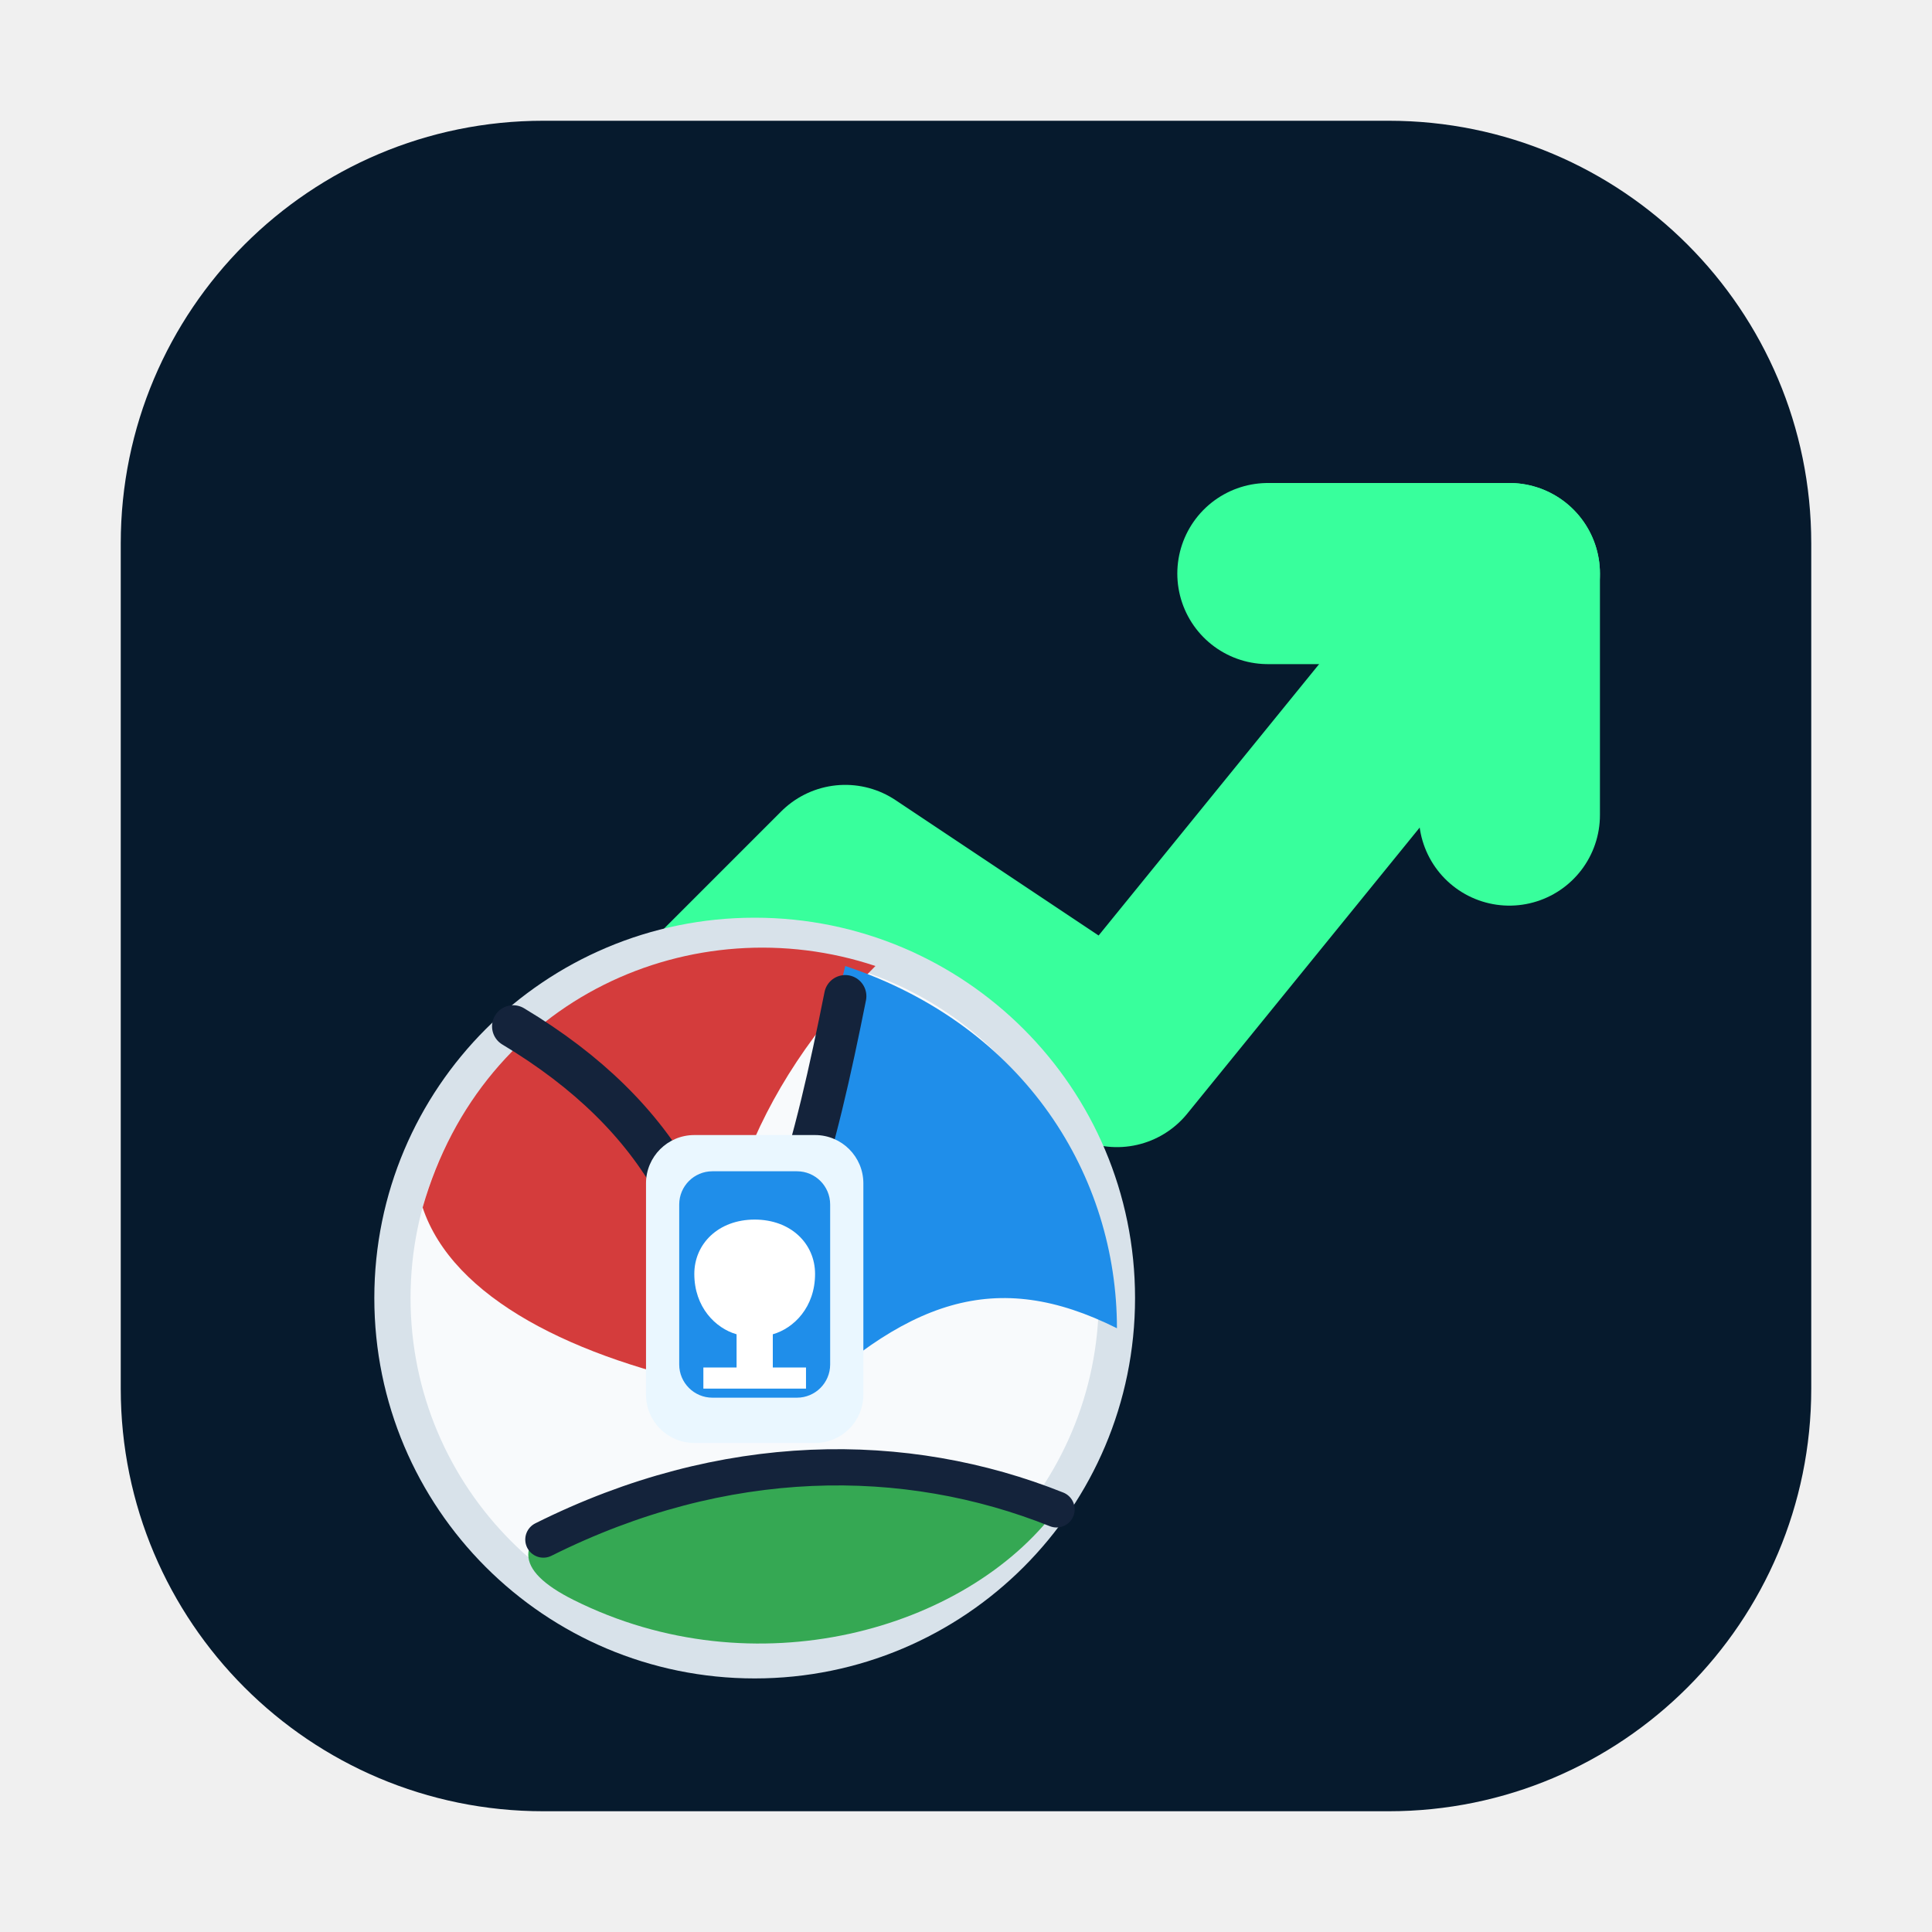
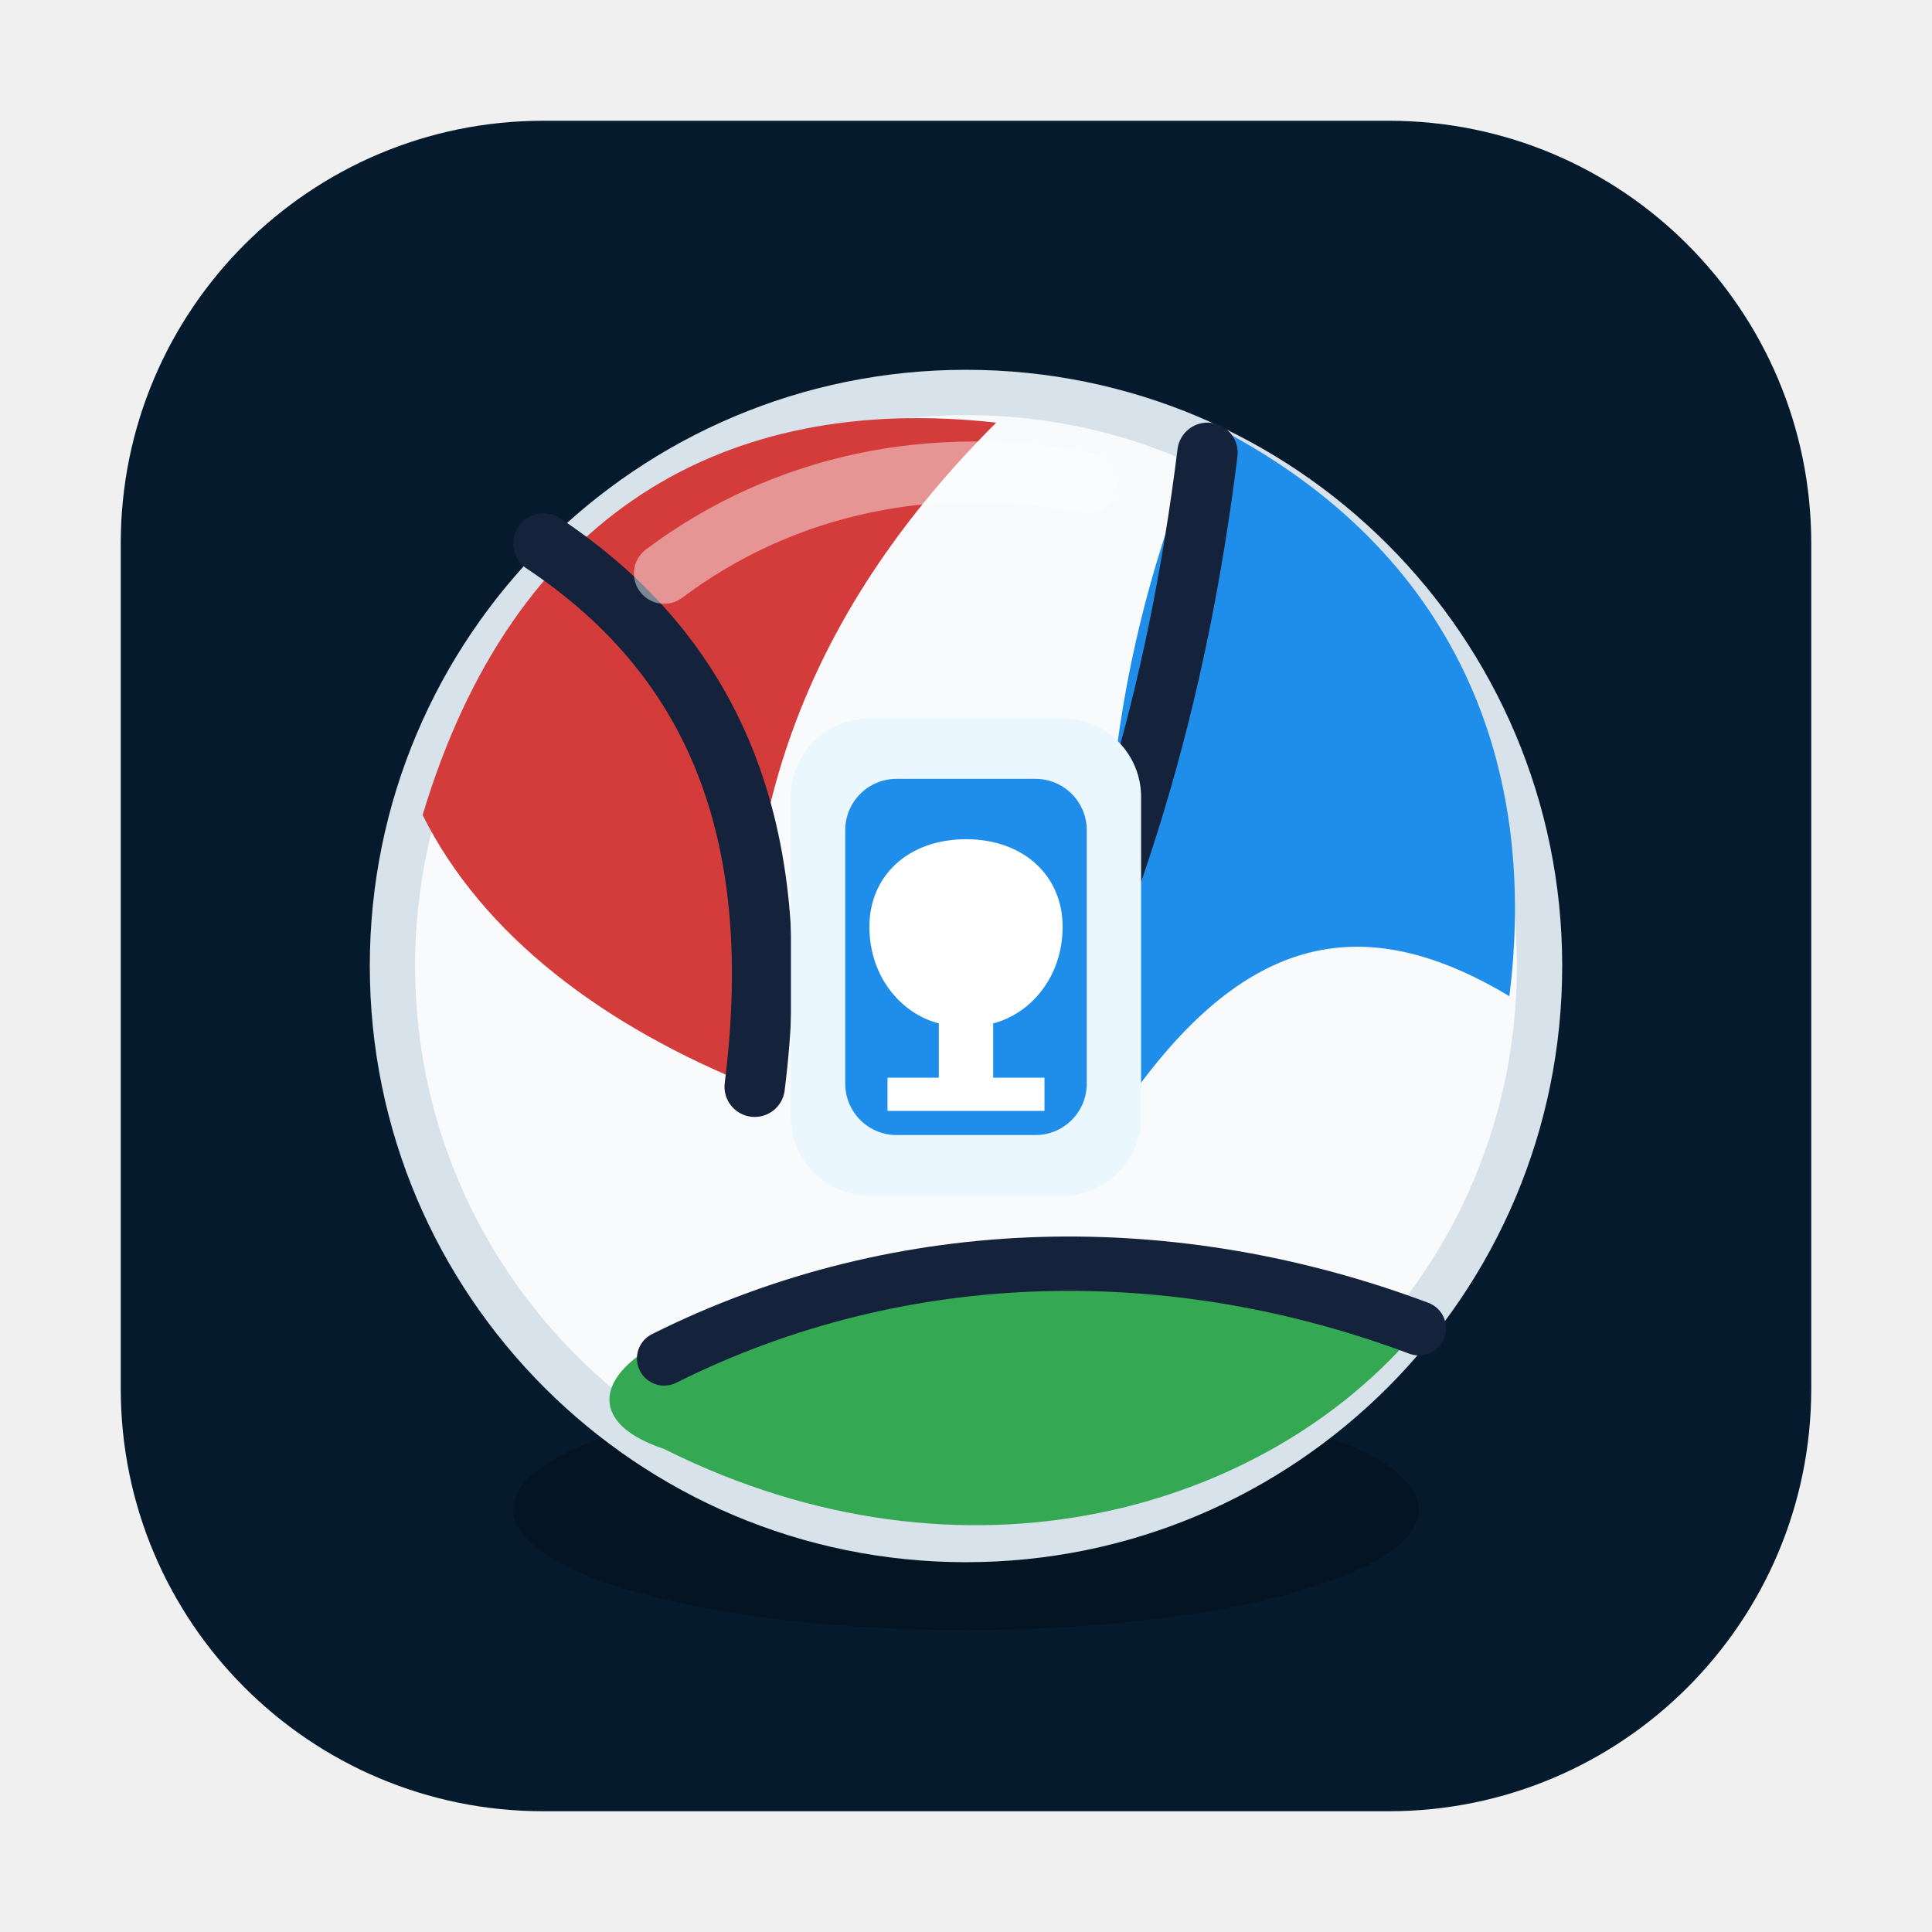
- <svg xmlns="http://www.w3.org/2000/svg" width="64" height="64" viewBox="0 0 64 64" role="img" aria-label="Football prediction favicon">
+ <svg xmlns="http://www.w3.org/2000/svg" width="64" height="64" viewBox="0 0 64 64" role="img" aria-label="Football favicon">
  <rect x="4" y="4" width="56" height="56" rx="14" fill="#061A2D" />
-   <path d="M16 41L28 29L37 35L50 19" fill="none" stroke="#38FF9C" stroke-width="6" stroke-linecap="round" stroke-linejoin="round" />
-   <path d="M42 19H50V27" fill="none" stroke="#38FF9C" stroke-width="6" stroke-linecap="round" stroke-linejoin="round" />
-   <g transform="translate(25 43)">
-     <circle r="12" fill="#F8FAFC" />
-     <circle r="12" fill="none" stroke="#D8E2EA" stroke-width="1.2" />
-     <path d="M-11 -3C-9 -10 -2 -13 4 -11C0 -7 -2 -2 -1 3C-6 2 -10 0 -11 -3Z" fill="#D43C3C" />
-     <path d="M3 -11C9 -9 12 -4 12 1C8 -1 5 0 1 4C1 -2 2 -7 3 -11Z" fill="#1F8EEA" />
-     <path d="M-6 7C-1 5 5 5 10 7C7 11 0 13 -6 10C-8 9 -8 8 -6 7Z" fill="#35A853" />
-     <path d="M-8 -9C-3 -6 -1 -2 -1 3" fill="none" stroke="#14233B" stroke-width="1.4" stroke-linecap="round" />
-     <path d="M3 -10C2 -5 1 -1 -2 4" fill="none" stroke="#14233B" stroke-width="1.4" stroke-linecap="round" />
-     <path d="M-7 8C-1 5 5 5 10 7" fill="none" stroke="#14233B" stroke-width="1.2" stroke-linecap="round" />
-     <rect x="-3.6" y="-5.4" width="7.2" height="10.2" rx="1.6" fill="#EAF7FF" />
-     <rect x="-2.5" y="-4.2" width="5" height="7.5" rx="1.1" fill="#1F8EEA" />
-     <path d="M0 -2.6C1.2 -2.6 2 -1.8 2 -0.8C2 0.3 1.3 1 0.6 1.2V2.3H1.7V3H-1.7V2.3H-0.6V1.2C-1.3 1 -2 0.3 -2 -0.8C-2 -1.8 -1.2 -2.6 0 -2.6Z" fill="#FFFFFF" />
+   <g transform="translate(32 32)">
+     <ellipse cx="0" cy="18" rx="15" ry="4" fill="#000000" opacity="0.22" />
+     <circle r="19" fill="#F8FAFC" />
+     <circle r="19" fill="none" stroke="#D8E2EA" stroke-width="1.5" />
+     <path d="M-18 -5C-15 -15 -8 -19 1 -18C-5 -12 -8 -5 -7 4C-12 2 -16 -1 -18 -5Z" fill="#D43C3C" />
+     <path d="M8 -18C16 -14 19 -7 18 1C13 -2 9 -1 5 5C4 -4 5 -11 8 -18Z" fill="#1F8EEA" />
+     <path d="M-9 12C-2 9 7 9 15 12C10 18 0 21 -10 16C-13 15 -12 13 -9 12Z" fill="#35A853" />
+     <path d="M-14 -14C-8 -10 -6 -4 -7 4" fill="none" stroke="#14233B" stroke-width="2" stroke-linecap="round" />
+     <path d="M8 -17C7 -9 5 -2 1 6" fill="none" stroke="#14233B" stroke-width="2" stroke-linecap="round" />
+     <path d="M-10 13C-2 9 7 9 15 12" fill="none" stroke="#14233B" stroke-width="1.8" stroke-linecap="round" />
+     <rect x="-5.8" y="-8.2" width="11.6" height="15.8" rx="2.6" fill="#EAF7FF" />
+     <rect x="-4" y="-6.2" width="8" height="11.8" rx="1.7" fill="#1F8EEA" />
+     <path d="M0 -4.2C1.9 -4.2 3.2 -3 3.2 -1.3C3.2 0.4 2.1 1.6 0.9 1.9V3.7H2.6V4.8H-2.6V3.7H-0.9V1.9C-2.1 1.6 -3.2 0.4 -3.2 -1.3C-3.2 -3 -1.9 -4.2 0 -4.2Z" fill="#FFFFFF" />
+     <path d="M-10 -13C-6 -16 -1 -17 4 -16" fill="none" stroke="#FFFFFF" stroke-width="2" stroke-linecap="round" opacity="0.45" />
  </g>
</svg>
